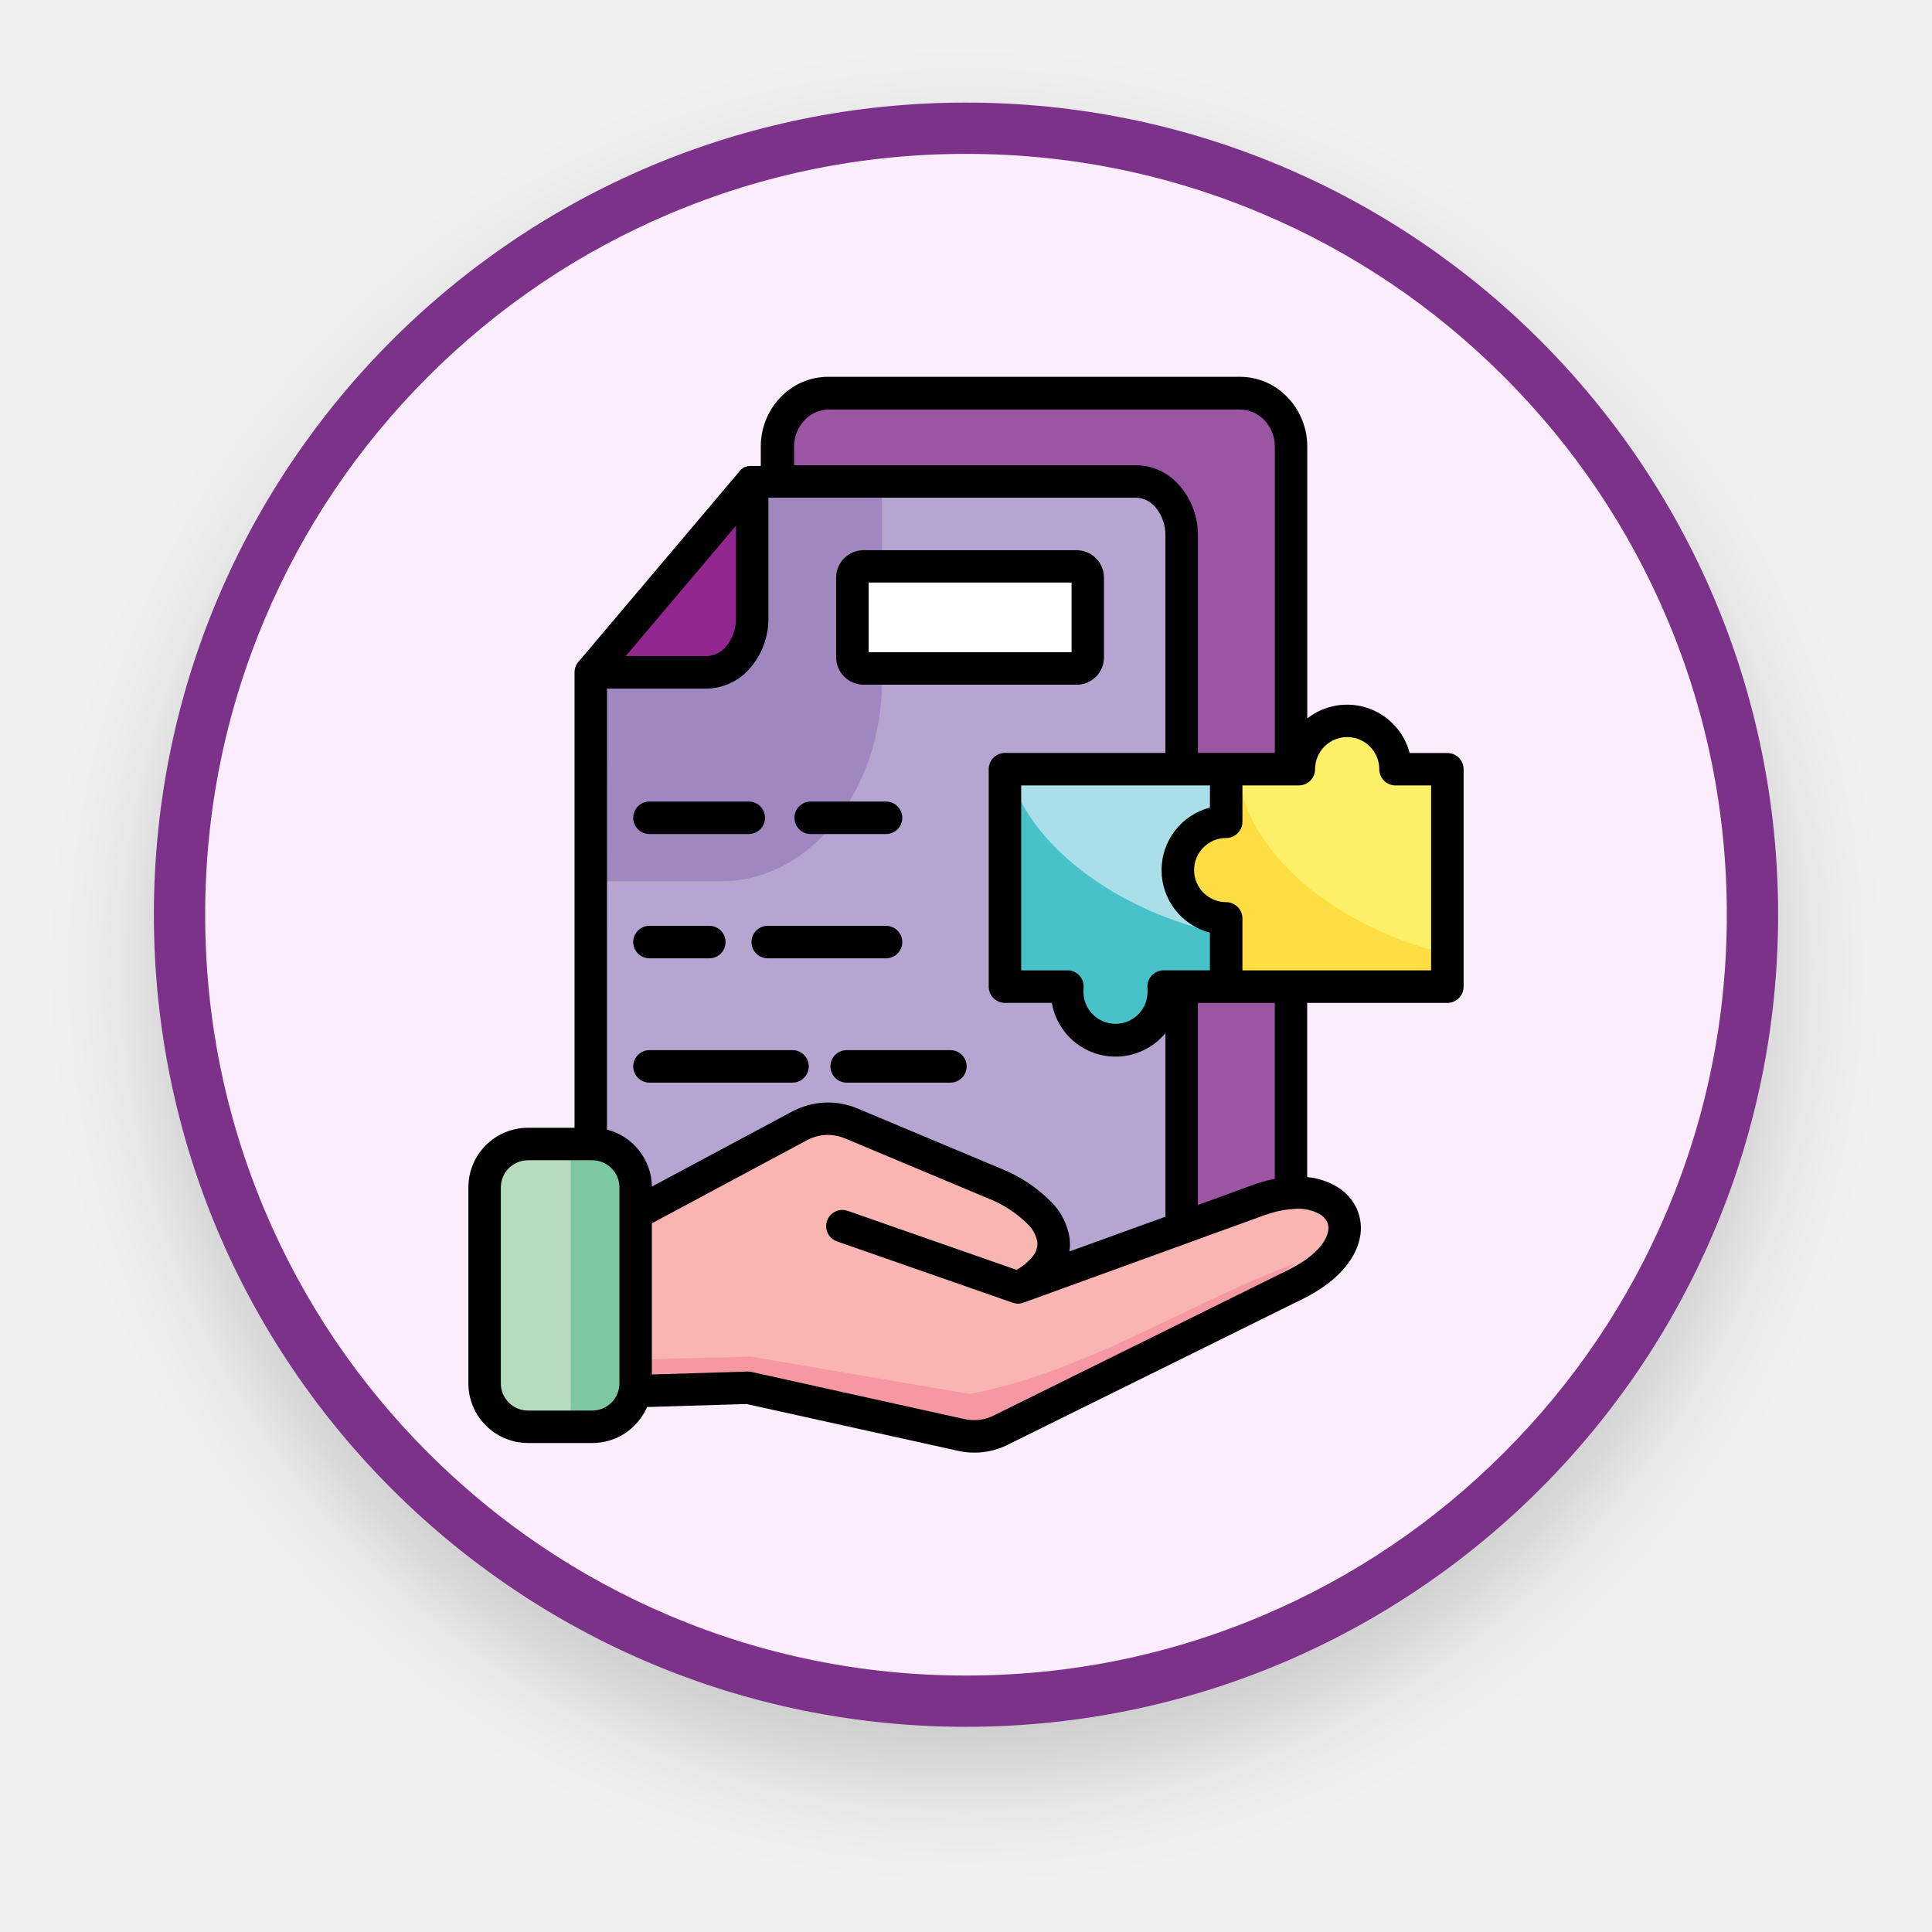
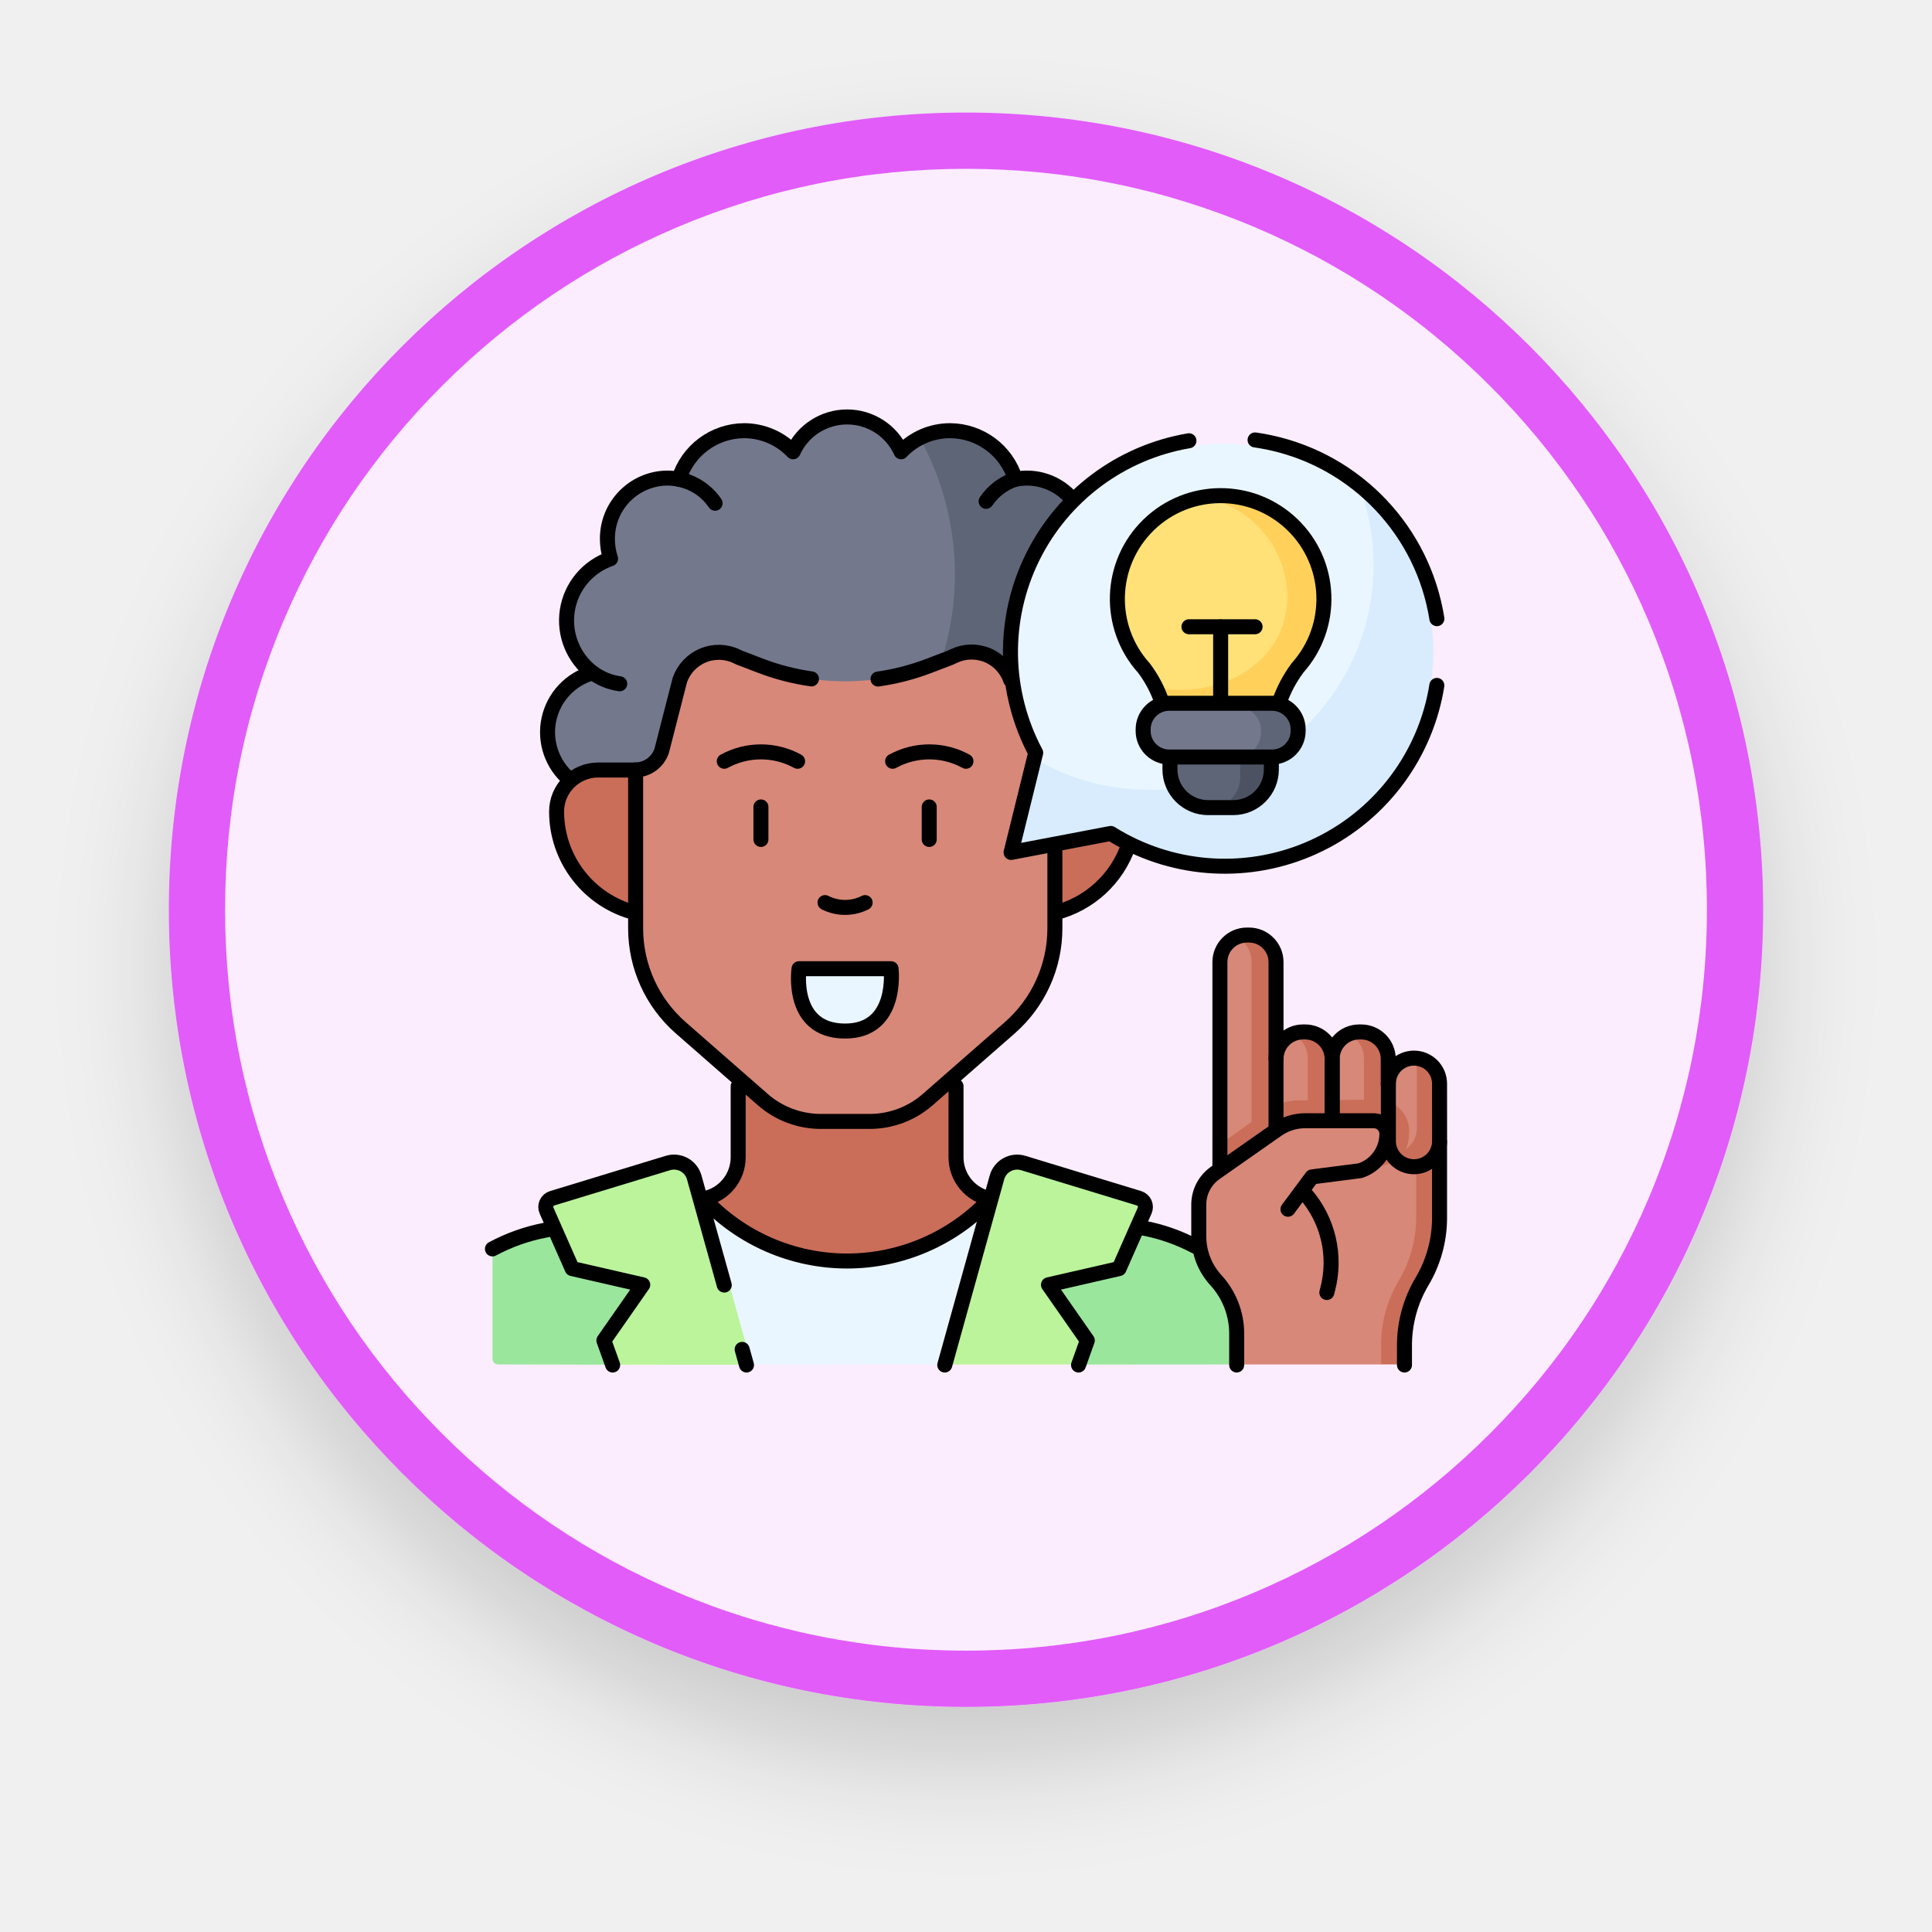
- <svg xmlns="http://www.w3.org/2000/svg" width="113" height="113" viewBox="0 0 113 113">
+ <svg xmlns="http://www.w3.org/2000/svg" width="103" height="103" viewBox="0 0 103 103">
  <defs>
-     <filter id="Path_982547" x="0" y="0" width="113" height="113" filterUnits="userSpaceOnUse">
+     <filter id="Path_978624" x="0" y="0" width="103" height="103" filterUnits="userSpaceOnUse">
      <feOffset dy="3" input="SourceAlpha" />
      <feGaussianBlur stdDeviation="3" result="blur" />
      <feFlood flood-opacity="0.161" />
      <feComposite operator="in" in2="blur" />
      <feComposite in="SourceGraphic" />
    </filter>
  </defs>
-   <g id="Group_1179291" data-name="Group 1179291" transform="translate(-698.51 -3251.465)">
-     <g id="Group_1179139" data-name="Group 1179139">
-       <g id="Group_1178837" data-name="Group 1178837" transform="translate(707.51 3257.465)">
-         <g id="Group_1176922" data-name="Group 1176922" transform="translate(0 0)">
-           <g id="Group_1172322" data-name="Group 1172322">
-             <g id="Group_1164700" data-name="Group 1164700">
-               <g id="Group_1160931" data-name="Group 1160931">
-                 <g id="Group_1160749" data-name="Group 1160749">
-                   <g id="Group_1158891" data-name="Group 1158891">
-                     <g id="Group_1157406" data-name="Group 1157406">
-                       <g id="Group_1155793" data-name="Group 1155793">
-                         <g id="Group_1154704" data-name="Group 1154704">
-                           <g id="Group_1150790" data-name="Group 1150790">
-                             <g id="Group_1154214" data-name="Group 1154214">
-                               <g id="Group_1152583" data-name="Group 1152583">
-                                 <g id="Group_1146973" data-name="Group 1146973">
-                                   <g id="Group_1146954" data-name="Group 1146954">
-                                     <g transform="matrix(1, 0, 0, 1, -9, -6)" filter="url(#Path_982547)">
-                                       <g id="Path_982547-2" data-name="Path 982547" transform="translate(9 6)" fill="#fbedfe">
-                                         <path d="M 47.5 93.5 C 41.289 93.5 35.265 92.284 29.595 89.886 C 24.118 87.569 19.198 84.252 14.973 80.027 C 10.748 75.802 7.431 70.882 5.114 65.405 C 2.716 59.735 1.5 53.711 1.5 47.5 C 1.5 41.289 2.716 35.265 5.114 29.595 C 7.431 24.118 10.748 19.198 14.973 14.973 C 19.198 10.748 24.118 7.431 29.595 5.114 C 35.265 2.716 41.289 1.5 47.5 1.5 C 53.711 1.5 59.735 2.716 65.405 5.114 C 70.882 7.431 75.802 10.748 80.027 14.973 C 84.252 19.198 87.569 24.118 89.886 29.595 C 92.284 35.265 93.5 41.289 93.5 47.5 C 93.5 53.711 92.284 59.735 89.886 65.405 C 87.569 70.882 84.252 75.802 80.027 80.027 C 75.802 84.252 70.882 87.569 65.405 89.886 C 59.735 92.284 53.711 93.5 47.5 93.5 Z" stroke="none" />
-                                         <path d="M 47.5 3 C 41.491 3 35.664 4.176 30.18 6.496 C 24.881 8.737 20.122 11.946 16.034 16.034 C 11.946 20.121 8.737 24.881 6.496 30.179 C 4.176 35.664 3 41.491 3 47.5 C 3 53.509 4.176 59.336 6.496 64.82 C 8.737 70.119 11.946 74.878 16.034 78.966 C 20.122 83.054 24.881 86.263 30.18 88.504 C 35.664 90.824 41.491 92 47.5 92 C 53.509 92 59.336 90.824 64.821 88.504 C 70.119 86.263 74.878 83.054 78.966 78.966 C 83.054 74.878 86.263 70.119 88.504 64.82 C 90.824 59.336 92 53.509 92 47.5 C 92 41.491 90.824 35.664 88.504 30.179 C 86.263 24.881 83.054 20.121 78.966 16.034 C 74.878 11.946 70.119 8.737 64.821 6.496 C 59.336 4.176 53.509 3 47.5 3 M 47.5 0 C 73.734 0 95 21.266 95 47.5 C 95 73.733 73.734 95 47.5 95 C 21.266 95 7.62939453125e-06 73.733 7.62939453125e-06 47.5 C 7.62939453125e-06 21.266 21.266 0 47.5 0 Z" stroke="none" fill="#7b3289" />
-                                       </g>
-                                     </g>
-                                   </g>
-                                 </g>
-                               </g>
-                             </g>
-                           </g>
-                         </g>
-                       </g>
+   <g id="Group_1202744" data-name="Group 1202744" transform="translate(-171 -9432)">
+     <g id="Group_1202213" data-name="Group 1202213" transform="translate(0 6566)">
+       <g id="Group_1176881" data-name="Group 1176881">
+         <g id="Group_1175148" data-name="Group 1175148" transform="translate(0 1580)">
+           <g id="Group_1173798" data-name="Group 1173798" transform="translate(-3 -3520)">
+             <g id="Group_1171925" data-name="Group 1171925" transform="translate(-22 -2246)">
+               <g id="Group_1164524" data-name="Group 1164524" transform="translate(205 7058)">
+                 <g id="Group_1144123" data-name="Group 1144123">
+                   <g transform="matrix(1, 0, 0, 1, -9, -6)" filter="url(#Path_978624)">
+                     <g id="Path_978624-2" data-name="Path 978624" transform="translate(9 6)" fill="#fbedfe">
+                       <path d="M 42.5 83.5 C 36.964 83.5 31.595 82.416 26.541 80.279 C 21.659 78.214 17.274 75.257 13.509 71.491 C 9.743 67.726 6.786 63.341 4.721 58.459 C 2.584 53.405 1.5 48.036 1.5 42.5 C 1.5 36.964 2.584 31.595 4.721 26.541 C 6.786 21.659 9.743 17.274 13.509 13.509 C 17.274 9.743 21.659 6.786 26.541 4.721 C 31.595 2.584 36.964 1.5 42.5 1.5 C 48.036 1.5 53.405 2.584 58.459 4.721 C 63.341 6.786 67.726 9.743 71.491 13.509 C 75.257 17.274 78.214 21.659 80.279 26.541 C 82.416 31.595 83.5 36.964 83.5 42.5 C 83.5 48.036 82.416 53.405 80.279 58.459 C 78.214 63.341 75.257 67.726 71.491 71.491 C 67.726 75.257 63.341 78.214 58.459 80.279 C 53.405 82.416 48.036 83.5 42.5 83.5 Z" stroke="none" />
+                       <path d="M 42.5 3 C 37.166 3 31.994 4.044 27.126 6.103 C 22.422 8.092 18.198 10.941 14.569 14.569 C 10.941 18.198 8.092 22.422 6.103 27.126 C 4.044 31.994 3 37.166 3 42.5 C 3 47.834 4.044 53.006 6.103 57.874 C 8.092 62.578 10.941 66.802 14.569 70.431 C 18.198 74.059 22.422 76.908 27.126 78.897 C 31.994 80.956 37.166 82 42.5 82 C 47.834 82 53.006 80.956 57.874 78.897 C 62.578 76.908 66.802 74.059 70.431 70.431 C 74.059 66.802 76.908 62.578 78.897 57.874 C 80.956 53.006 82 47.834 82 42.5 C 82 37.166 80.956 31.994 78.897 27.126 C 76.908 22.422 74.059 18.198 70.431 14.569 C 66.802 10.941 62.578 8.092 57.874 6.103 C 53.006 4.044 47.834 3 42.5 3 M 42.5 0 C 65.972 0 85 19.028 85 42.5 C 85 65.972 65.972 85 42.5 85 C 19.028 85 0 65.972 0 42.5 C 0 19.028 19.028 0 42.5 0 Z" stroke="none" fill="#e25cfa" />
                    </g>
                  </g>
                </g>
              </g>
            </g>
          </g>
        </g>
      </g>
-       <g id="document-collaboration_18091632" transform="translate(695.314 3249.974)">
-         <g id="Group_1179138" data-name="Group 1179138" transform="translate(31.54 24.494)">
-           <path id="Path_1041408" data-name="Path 1041408" d="M190.97,82.2h-9.857V40.735a3.065,3.065,0,0,0-2.978-3.129H163.93V33.759a3.065,3.065,0,0,1,2.978-3.129H190.97a3.065,3.065,0,0,1,2.978,3.129V79.074A3.064,3.064,0,0,1,190.97,82.2Z" transform="translate(-146.782 -30.63)" fill="#9a56a2" fill-rule="evenodd" />
-           <path id="Path_1041409" data-name="Path 1041409" d="M115.211,68.62H92.761L83.32,79.785v32.092a2.954,2.954,0,0,0,2.666,3.158h29.225a2.954,2.954,0,0,0,2.67-3.158v-40.1a2.951,2.951,0,0,0-2.67-3.156Z" transform="translate(-77.113 -63.464)" fill="#b5a5d0" fill-rule="evenodd" />
-           <path id="Path_1041410" data-name="Path 1041410" d="M100.351,68.62H92.21l-8.9,11.165V92h7.667c5.155,0,9.372-5.291,9.372-11.758V68.62Z" transform="translate(-77.104 -63.464)" fill="#a187bf" fill-rule="evenodd" />
-           <path id="Path_1041411" data-name="Path 1041411" d="M83.32,79.785h6.772a2.95,2.95,0,0,0,2.67-3.154V68.62Z" transform="translate(-77.113 -63.464)" fill="#92278f" fill-rule="evenodd" />
-           <path id="Path_1041412" data-name="Path 1041412" d="M209.166,111.182H196.7a.658.658,0,0,1-.654-.654v-4.664a.656.656,0,0,1,.654-.654h12.461a.655.655,0,0,1,.654.654v4.664A.658.658,0,0,1,209.166,111.182Z" transform="translate(-174.542 -95.087)" fill="#fff" fill-rule="evenodd" />
-           <path id="Path_1041413" data-name="Path 1041413" d="M261.81,192.61h12.939v3.074a2.827,2.827,0,1,0,0,5.655v3.99H271.09a3.019,3.019,0,0,1,.015.315,2.827,2.827,0,0,1-5.655,0,2.993,2.993,0,0,1,.019-.315H261.81Z" transform="translate(-231.377 -170.624)" fill="#46c2c8" fill-rule="evenodd" />
-           <path id="Path_1041414" data-name="Path 1041414" d="M263.35,192.61h12.732v3.074a2.827,2.827,0,1,0,0,5.655v.965C269.686,200.986,264.439,197.023,263.35,192.61Z" transform="translate(-232.708 -170.624)" fill="#aadee9" fill-rule="evenodd" />
-           <path id="Path_1041415" data-name="Path 1041415" d="M339.137,183.346a2.827,2.827,0,1,1,0-5.655v-3.074h4.247a2.827,2.827,0,0,1,5.655,0h3.036v12.719H339.136v-3.99Z" transform="translate(-295.765 -152.63)" fill="#fede42" fill-rule="evenodd" />
-           <path id="Path_1041416" data-name="Path 1041416" d="M362.36,174.607h3.54a2.827,2.827,0,0,1,5.655,0h3.036v10.815c-6.591-1.577-11.809-5.952-12.22-10.626C362.368,174.731,362.364,174.668,362.36,174.607Z" transform="translate(-318.279 -152.622)" fill="#fef167" fill-rule="evenodd" />
-           <path id="Path_1041417" data-name="Path 1041417" d="M109.805,343.519l8.261,3.458c3.874,1.623,4.9,4.4,1.458,6.121l14.055-5.1c5.021-1.82,7.264,2.409,2.177,4.922l-17.217,8.514a3.477,3.477,0,0,1-2.37.281l-12.427-2.751-7.441.227.058-9.98,10.368-5.551a3.488,3.488,0,0,1,3.078-.143Z" transform="translate(-88.331 -300.799)" fill="#f9b5b2" fill-rule="evenodd" />
-           <path id="Path_1041418" data-name="Path 1041418" d="M140.332,405.46c.05-.019-6.014,4.379-6.014,4.379l-11.88,5.583a2.555,2.555,0,0,1-1.6.193l-12.285-2.332-6.948.153.147-2.332,6.713-.176,12.835,2.181C128.24,411.743,133.623,408.03,140.332,405.46Z" transform="translate(-92.912 -354.584)" fill="#f598a2" fill-rule="evenodd" />
-           <path id="Path_1041419" data-name="Path 1041419" d="M40.125,354.13h3.764a2.545,2.545,0,0,1,2.535,2.535v11.473a2.542,2.542,0,0,1-2.535,2.531H40.125a2.539,2.539,0,0,1-2.535-2.531V356.665A2.543,2.543,0,0,1,40.125,354.13Z" transform="translate(-37.59 -310.221)" fill="#7bc8a1" fill-rule="evenodd" />
-           <path id="Path_1041420" data-name="Path 1041420" d="M42.619,354.13c.008.084.012.166.012.25v14.986a2.875,2.875,0,0,1-.312,1.3H40.125a2.475,2.475,0,0,1-2.535-2.4V356.531a2.478,2.478,0,0,1,2.535-2.4Z" transform="translate(-37.59 -310.221)" fill="#b5ddbd" fill-rule="evenodd" />
+       <g id="inspire-idea_14781822_1_" data-name="inspire-idea_14781822 (1)" transform="translate(189.504 2880.729)">
+         <g id="Group_1173811" data-name="Group 1173811" transform="translate(7.75 7.5)">
+           <path id="Path_1030754" data-name="Path 1030754" d="M118.589,345.38v-3.7a2.249,2.249,0,0,0,1.828-2.209v-6.359h11.614v6.359a2.249,2.249,0,0,0,1.828,2.209l.316,3.185Z" transform="translate(-107.317 -300.001)" fill="#ca6e59" />
+           <path id="Path_1030755" data-name="Path 1030755" d="M60.179,17.509c0,7.317-3.938,16.009-13.962,13.134l-8.364-3.8a3.3,3.3,0,0,1-.218-4.884l.844-.233.584-.581a3.49,3.49,0,0,1,.7-5.987.308.308,0,0,0,.18-.358,3.313,3.313,0,0,1-.093-.78,3.225,3.225,0,0,1,3.189-3.258,3.192,3.192,0,0,1,.62.062,1.514,1.514,0,0,1,.241-.244,1.288,1.288,0,0,0,.535-1.124A3.594,3.594,0,0,1,49.471,9.1a.3.3,0,0,0,.455-.073,3.155,3.155,0,0,1,5.4,0,.3.3,0,0,0,.456.073A3.582,3.582,0,0,1,56.5,8.62C60.179,9.736,60.179,14.869,60.179,17.509Z" transform="translate(-33.72 -7.5)" fill="#73788c" />
+           <path id="Path_1030756" data-name="Path 1030756" d="M153.016,30.766a3.278,3.278,0,0,1-1.193,2.54l-9.566,5.2h-8.552l-3.065-1.394a15.027,15.027,0,0,0,10.281-22.023,3.56,3.56,0,0,1,1.619-.387,3.609,3.609,0,0,1,2.7,1.219l.168.821.608.547a3.19,3.19,0,0,1,.619-.062,3.225,3.225,0,0,1,3.19,3.258,3.331,3.331,0,0,1-.168,1.042,3.486,3.486,0,0,1,.955,6.082A3.248,3.248,0,0,1,153.016,30.766Z" transform="translate(-118.143 -13.968)" fill="#5e6577" />
+           <path id="Path_1030757" data-name="Path 1030757" d="M67.919,200.17a5.568,5.568,0,0,0,4.241-5.407h0a2.214,2.214,0,0,0-2.214-2.214H67.919l-22.3,0H43.589a2.214,2.214,0,0,0-2.214,2.214h0a5.568,5.568,0,0,0,4.241,5.407Z" transform="translate(-37.955 -173.73)" fill="#ca6e59" />
+           <path id="Path_1030758" data-name="Path 1030758" d="M99.84,130.95a2.2,2.2,0,0,1,2.877.948,8.841,8.841,0,0,0,.738,1.121l.481.64c.2.594.657,3.368,1.285,3.368v8.447a7.046,7.046,0,0,1-2.407,5.3l-4.376,3.83a4.7,4.7,0,0,1-3.093,1.161h-2.6a4.7,4.7,0,0,1-3.093-1.161l-4.376-3.83a7.046,7.046,0,0,1-2.407-5.3v-8.447A1.5,1.5,0,0,0,84.265,136l.964-3.76a2.2,2.2,0,0,1,3.034-1.273l.141.067,1.134.434a12.551,12.551,0,0,0,8.982,0l1.134-.434Z" transform="translate(-75.235 -118.206)" fill="#d78878" />
+           <path id="Path_1030759" data-name="Path 1030759" d="M170.647,300.083c-2.413,0-2.52-2.227-2.48-3.035a.3.3,0,0,1,.3-.288h4.342a.3.3,0,0,1,.3.3C173.14,297.87,172.981,300.083,170.647,300.083Z" transform="translate(-151.849 -267.344)" fill="#eaf6ff" />
+           <path id="Path_1030760" data-name="Path 1030760" d="M14.438,439.682l-6.383-.015a.3.3,0,0,1-.305-.3v-5.668a.306.306,0,0,1,.164-.272,9.864,9.864,0,0,1,2.659-.915l.735-.147,6.487,2.406Z" transform="translate(-7.75 -389.154)" fill="#9be69d" />
+           <path id="Path_1030761" data-name="Path 1030761" d="M297.81,435.218l-2.462,4.018-8.5.006-3.075-5.386c.034-.035,6.217-1.976,6.217-1.976l.42.08a9.867,9.867,0,0,1,2.779.978Z" transform="translate(-255.702 -388.722)" fill="#9be69d" />
+           <path id="Path_1030762" data-name="Path 1030762" d="M122.1,418.39l.929,4.666-3.357,4.064-10.195.012-3.867-4.263,1.442-4.456A10.442,10.442,0,0,0,122.1,418.39Z" transform="translate(-95.655 -376.604)" fill="#eaf6ff" />
+           <path id="Path_1030763" data-name="Path 1030763" d="M49.151,408.927l-2.777-9.985a1.118,1.118,0,0,0-1.4-.77L38.8,400.054a.484.484,0,0,0-.3.66l1.3,2.949a.305.305,0,0,0,.211.174l3.173.728a.305.305,0,0,1,.182.472L41.643,407.5a.305.305,0,0,0-.037.278l.415,1.146Z" transform="translate(-35.333 -358.399)" fill="#bbf49b" />
+           <path id="Path_1030764" data-name="Path 1030764" d="M243.879,408.71l2.78-10a1.117,1.117,0,0,1,1.4-.769l6.173,1.88a.485.485,0,0,1,.3.66l-1.3,2.949a.3.3,0,0,1-.211.174l-3.173.728a.305.305,0,0,0-.182.472l1.722,2.468a.3.3,0,0,1,.037.277l-.416,1.16Z" transform="translate(-219.866 -358.194)" fill="#bbf49b" />
+           <g id="Group_1173808" data-name="Group 1173808" transform="translate(37.646 27.587)">
+             <path id="Path_1030765" data-name="Path 1030765" d="M390.017,387.922v3.911a11.913,11.913,0,0,1-.268,2.371,8.328,8.328,0,0,1-.963,1.733c-.616,1.037-.347,2.105-.342,3.311l-.782.5h-7.707v-1.674a4.206,4.206,0,0,0-1.106-2.842,3.482,3.482,0,0,1-.914-2.349V391.2a2.063,2.063,0,0,1,.881-1.69Z" transform="translate(-377.933 -376.822)" fill="#d78878" />
+             <g id="Group_1173807" data-name="Group 1173807" transform="translate(9.406 6.566)">
+               <path id="Path_1030766" data-name="Path 1030766" d="M473.1,344.006v3.878a.813.813,0,0,1-.326.728c-.244.244-1.1-.129-1.474-.126l-.663-.709-.214-2.521.7-.543a1.364,1.364,0,0,1,1.328-1.362C472.9,343.516,473.1,343.747,473.1,344.006Z" transform="translate(-470.425 -343.35)" fill="#d78878" />
+               <path id="Path_1030767" data-name="Path 1030767" d="M481.61,344.7v3.064a1.365,1.365,0,0,1-2.468.8l-.087-.093a1.365,1.365,0,0,0,1.353-1.365V344.05a1.356,1.356,0,0,0-.2-.709h.037A1.364,1.364,0,0,1,481.61,344.7Z" transform="translate(-478.177 -343.34)" fill="#ca6e59" />
+             </g>
+             <path id="Path_1030768" data-name="Path 1030768" d="M476.669,386.87v4.079a6.651,6.651,0,0,1-.936,3.4,6.654,6.654,0,0,0-.935,3.427l0,.719a.305.305,0,0,1-.3.306h-.939l0-1.025a6.665,6.665,0,0,1,.936-3.427,6.65,6.65,0,0,0,.936-3.4v-3.9Z" transform="translate(-463.829 -375.877)" fill="#ca6e59" />
+             <path id="Path_1030769" data-name="Path 1030769" d="M391.4,281.34v11.016c0,.791-1.295,1.438-2.086,1.438l.672-1.8-.93-.884V281.34a1.44,1.44,0,0,1,.848-1.31A1.33,1.33,0,0,1,391.4,281.34Z" transform="translate(-387.921 -279.902)" fill="#d78878" />
+             <path id="Path_1030770" data-name="Path 1030770" d="M417.66,332.161v3.614c0,.583-.946,1.087-1.447,1.312a1.441,1.441,0,0,1-.851-1.312l-.351-.078v-3.412l.351-.124a1.441,1.441,0,0,1,.851-1.311C417.42,331,417.66,331.579,417.66,332.161Z" transform="translate(-411.24 -325.554)" fill="#d78878" />
+             <path id="Path_1030771" data-name="Path 1030771" d="M447.26,332.161v3.833c0,.582-1.052,1.086-1.552,1.311a1.44,1.44,0,0,1-.851-1.311l-.343-.219v-3.459l.343-.155a1.441,1.441,0,0,1,.851-1.311C447.071,331.035,447.26,331.579,447.26,332.161Z" transform="translate(-437.743 -325.554)" fill="#d78878" />
+             <path id="Path_1030772" data-name="Path 1030772" d="M399.537,280.208v10.429a.65.65,0,0,1-1.3,0V280.208a1.442,1.442,0,0,0-.847-1.31,1.416,1.416,0,0,1,.59-.128h.115A1.442,1.442,0,0,1,399.537,280.208Z" transform="translate(-395.415 -278.77)" fill="#ca6e59" />
+             <path id="Path_1030773" data-name="Path 1030773" d="M428.975,331.038v3.614a1.443,1.443,0,0,1-1.438,1.439h-.116a1.4,1.4,0,0,1-.587-.127,1.441,1.441,0,0,0,.851-1.312v-3.614a1.441,1.441,0,0,0-.851-1.311,1.405,1.405,0,0,1,.587-.127h.116A1.442,1.442,0,0,1,428.975,331.038Z" transform="translate(-421.861 -324.431)" fill="#ca6e59" />
+             <path id="Path_1030774" data-name="Path 1030774" d="M458.395,331.038v3.833a1.443,1.443,0,0,1-1.439,1.438h-.115a1.4,1.4,0,0,1-.587-.127,1.44,1.44,0,0,0,.85-1.311v-3.833a1.441,1.441,0,0,0-.85-1.311,1.4,1.4,0,0,1,.587-.127h.115A1.443,1.443,0,0,1,458.395,331.038Z" transform="translate(-448.289 -324.431)" fill="#ca6e59" />
+             <path id="Path_1030775" data-name="Path 1030775" d="M399.148,367.052a3.1,3.1,0,0,1-.066.633c-.267,1.279-2.17,1.438-3.519,1.578a4.3,4.3,0,0,0-2.549-.347c-.806.249-1.313,1.544-1.324,1.536l-2.64-1.381v-1.3l2.549-1.833a2.855,2.855,0,0,1,1.632-.531l4.232-.04A1.687,1.687,0,0,1,399.148,367.052Z" transform="translate(-387.92 -356.56)" fill="#ca6e59" />
+             <path id="Path_1030776" data-name="Path 1030776" d="M390.472,380.9l1.2-1.62a.305.305,0,0,1,.208-.121l2.6-.315a2.065,2.065,0,0,0,1.423-1.981.7.7,0,0,0-.7-.68h-3.829a2.584,2.584,0,0,0-1.483.467l-3.3,2.312Z" transform="translate(-385.714 -366.273)" fill="#d78878" />
+           </g>
+           <g id="Group_1173810" data-name="Group 1173810" transform="translate(27.943 1.437)">
+             <path id="Path_1030777" data-name="Path 1030777" d="M302.915,29.783a11.847,11.847,0,0,1-11.763,12.029c-2.146,0-6.857-1.575-7.47-3.285l.116-.468a.3.3,0,0,0-.026-.213A11.1,11.1,0,0,1,300.966,24.4,10.541,10.541,0,0,1,302.915,29.783Z" transform="translate(-282.516 -21.635)" fill="#eaf6ff" />
+             <path id="Path_1030778" data-name="Path 1030778" d="M305.7,59.546a11.121,11.121,0,0,1-16.668,7.1.3.3,0,0,0-.216-.04l-4.579.873a.306.306,0,0,1-.354-.373l1.018-4.119a11.975,11.975,0,0,0,17.284-14.123A11.077,11.077,0,0,1,305.7,59.546Z" transform="translate(-283.738 -46.096)" fill="#d8ecfe" />
+             <g id="Group_1173809" data-name="Group 1173809" transform="translate(5.374 2.766)">
+               <path id="Path_1030779" data-name="Path 1030779" d="M345.509,55.23c0,2.975-3.125,5.854-6.162,5.854-.461,0-.959.313-1.763-.875a6.47,6.47,0,0,0-.8-1.4,5.512,5.512,0,0,1,3.111-9.127C344.071,49.682,345.509,52.583,345.509,55.23Z" transform="translate(-335.361 -49.596)" fill="#ffe177" />
+               <path id="Path_1030780" data-name="Path 1030780" d="M364.536,54.349a5.492,5.492,0,0,1-1.4,3.672,6.655,6.655,0,0,0-1.335,3.968v.345l-5.549.018v-.3a9.315,9.315,0,0,0-.682-3.032,5.581,5.581,0,0,0,1.335.16c3.036,0,5.667-1.977,5.667-4.953a5.419,5.419,0,0,0-4.519-5.3,5.516,5.516,0,0,1,6.485,5.426Z" transform="translate(-353.513 -48.837)" fill="#ffd15b" />
+               <path id="Path_1030781" data-name="Path 1030781" d="M366.692,179.51l.863,1.685c0,.914-.548,1.685-2.517,1.685h-.432a1.655,1.655,0,0,1-1.655-1.655V179.51h3.741Z" transform="translate(-360.145 -166.221)" fill="#5e6577" />
+               <path id="Path_1030782" data-name="Path 1030782" d="M386.8,179.511v1.715a1.655,1.655,0,0,1-1.655,1.655h-1.67a1.654,1.654,0,0,0,1.654-1.655v-1.715Z" transform="translate(-378.581 -166.222)" fill="#4d5263" />
+               <path id="Path_1030783" data-name="Path 1030783" d="M354.015,160.546c0,.366.222.781,0,1.022a6.664,6.664,0,0,1-2.212.525h-4.07a1.28,1.28,0,0,1-1.229-1.326,1.382,1.382,0,0,1,.36-.939,1.184,1.184,0,0,1,.869-.388h4.07C352.482,159.439,354.015,159.813,354.015,160.546Z" transform="translate(-345.371 -148.191)" fill="#73788c" />
+               <path id="Path_1030784" data-name="Path 1030784" d="M402.069,160.766a1.38,1.38,0,0,1-.359.938,1.185,1.185,0,0,1-.869.388h-2.229a1.183,1.183,0,0,0,.869-.388,1.38,1.38,0,0,0,.359-.938,1.281,1.281,0,0,0-1.229-1.327h2.229A1.281,1.281,0,0,1,402.069,160.766Z" transform="translate(-392.179 -148.191)" fill="#5e6577" />
+             </g>
+           </g>
        </g>
-         <path id="Path_1041421" data-name="Path 1041421" d="M41.182,64.812a.95.95,0,1,1,0-1.9H49.55a.95.95,0,0,1,0,1.9Zm11.534,0a.95.95,0,0,1,0-1.9h6.067a.95.95,0,1,1,0,1.9ZM41.182,57.541a.948.948,0,1,1,0-1.9h3.5a.948.948,0,1,1,0,1.9Zm6.918,0a.948.948,0,1,1,0-1.9h6.918a.948.948,0,1,1,0,1.9Zm-6.918-7.268a.95.95,0,0,1,0-1.9h5.809a.95.95,0,1,1,0,1.9Zm9.431,0a.95.95,0,0,1,0-1.9h4.406a.95.95,0,0,1,0,1.9ZM34.076,67.452H36.8V40.815a.935.935,0,0,1,.266-.658l9.361-11.073c.008-.011.015-.019.023-.031h0a.312.312,0,0,1,.023-.031l.011-.011L46.492,29l0,0,.008-.008.008-.011a.171.171,0,0,0,.027-.027h0l.008-.008v0l.012-.008c.008-.008.019-.015.027-.023L46.6,28.9l.008,0,.011-.008.008-.008h0l.008-.008.008-.008.008,0,.011-.008.011-.008,0,0,.015-.008.012-.008h0l.008-.008.011-.008h0l.008,0h0l.011-.008,0,0,.011,0,.012-.008.011,0,.008,0,.015-.008h.008l.011,0,.008-.008.015,0h.008l.015-.008h0l.019-.008h0l.019-.008h0l.038-.011h.008l.019,0h0l.019,0h0l.019,0,.023,0c.015,0,.031,0,.046-.008h.623V27.609a4.139,4.139,0,0,1,1.139-2.863,3.836,3.836,0,0,1,2.789-1.216H75.728a3.836,3.836,0,0,1,2.789,1.216,4.139,4.139,0,0,1,1.139,2.863v15.9a3.78,3.78,0,0,1,5.987,2.024h2.208a.95.95,0,0,1,.95.95V59.2a.952.952,0,0,1-.95.95h-8.2V70.337a4.142,4.142,0,0,1,1.751.57A2.914,2.914,0,0,1,82.558,72.2a2.79,2.79,0,0,1,.166,1.735c-.258,1.212-1.3,2.527-3.339,3.532l-17.217,8.51a4.355,4.355,0,0,1-2.993.358L46.863,83.61l-5.821.176a3.5,3.5,0,0,1-.738,1.082,3.461,3.461,0,0,1-2.462,1.023H34.076A3.494,3.494,0,0,1,30.59,82.41h0V70.936h0a3.492,3.492,0,0,1,3.486-3.484Zm4.622.107a3.5,3.5,0,0,1,2.628,3.332l8.168-4.371a4.516,4.516,0,0,1,1.923-.539,4.459,4.459,0,0,1,1.959.354L61.64,69.8a8.692,8.692,0,0,1,3.078,2.028A3.783,3.783,0,0,1,65.754,73.9a2.789,2.789,0,0,1-.012.789l5.618-2.036V61.919c-.077.092-.157.181-.243.266a3.781,3.781,0,0,1-6.4-2.036H61.975a.95.95,0,0,1-.95-.95V46.479a.948.948,0,0,1,.95-.95h9.384V32.806a2.493,2.493,0,0,0-.558-1.617A1.535,1.535,0,0,0,69.64,30.6h-21.5v7.061A4.4,4.4,0,0,1,47.126,40.5a3.409,3.409,0,0,1-2.609,1.266H38.7Zm2.624,5.482v8.841l5.6-.17a.951.951,0,0,1,.231.023l12.427,2.751a2.671,2.671,0,0,0,.9.05,2.634,2.634,0,0,0,.847-.258l17.217-8.51c1.454-.719,2.174-1.535,2.324-2.227a.928.928,0,0,0-.046-.577,1.088,1.088,0,0,0-.419-.451,2.664,2.664,0,0,0-1.524-.315.882.882,0,0,1-.174.015H78.67a6.375,6.375,0,0,0-1.562.369l-14.052,5.1a.92.92,0,0,1-.635,0L52.151,74.1a.947.947,0,0,1,.623-1.789l9.877,3.452a3.241,3.241,0,0,0,.95-.789,1.151,1.151,0,0,0,.266-.85,1.938,1.938,0,0,0-.55-1.027,6.891,6.891,0,0,0-2.405-1.547l-8.265-3.464a2.68,2.68,0,0,0-1.151-.212,2.6,2.6,0,0,0-1.116.315Zm-3.481-3.689H34.076a1.6,1.6,0,0,0-1.12.466,1.579,1.579,0,0,0-.466,1.12h0V82.411h0a1.563,1.563,0,0,0,.466,1.116,1.579,1.579,0,0,0,1.12.466h3.764a1.59,1.59,0,0,0,1.585-1.581h0V70.937h0a1.587,1.587,0,0,0-1.585-1.584Zm35.419,2.617L76.467,70.8a8.574,8.574,0,0,1,1.292-.361V60.15h-4.5V71.969Zm1.655-26.44H77.76V27.622a2.248,2.248,0,0,0-.612-1.554,1.961,1.961,0,0,0-1.42-.623H51.666a1.952,1.952,0,0,0-1.416.623,2.248,2.248,0,0,0-.612,1.554V28.7h20a3.4,3.4,0,0,1,2.609,1.266,4.4,4.4,0,0,1,1.013,2.839V45.529Zm.951,12.719H86.9V47.429H84.818a.95.95,0,0,1-.95-.95,1.877,1.877,0,1,0-3.754,0,.953.953,0,0,1-.95.95h-3.3v2.124a.95.95,0,0,1-.95.95,1.877,1.877,0,1,0,0,3.754.953.953,0,0,1,.95.95v3.04Zm-1.9-10.819H62.924V58.248h2.709v0a.91.91,0,0,1,.1,0,.95.95,0,0,1,.839,1.046c0,.042-.008.077-.008.1a.565.565,0,0,0,0,.107,1.877,1.877,0,0,0,3.2,1.327,1.856,1.856,0,0,0,.55-1.327v-.1l0-.058a.959.959,0,0,1,.939-1.1h2.709V56.04a3.779,3.779,0,0,1,0-7.315Zm-7.8-5.891H53.7a1.61,1.61,0,0,1-1.6-1.6V35.271a1.61,1.61,0,0,1,1.6-1.6H66.164a1.589,1.589,0,0,1,1.131.47h0a1.6,1.6,0,0,1,.47,1.135v4.664a1.608,1.608,0,0,1-.47,1.135l-.081.069a1.584,1.584,0,0,1-1.053.4ZM54,39.638h11.87V35.564H54Zm-14.208.227h4.729a1.544,1.544,0,0,0,1.162-.589,2.513,2.513,0,0,0,.558-1.617V32.24Zm7.279-11.157c.015,0,.031,0,.046-.008" transform="translate(0)" />
+         <g id="Group_1173820" data-name="Group 1173820" transform="translate(7.75 7.5)">
+           <g id="Group_1173812" data-name="Group 1173812" transform="translate(3.42 18.822)">
+             <path id="Path_1030785" data-name="Path 1030785" d="M45.566,200.186a5.568,5.568,0,0,1-4.19-5.394h0a2.214,2.214,0,0,1,2.214-2.214h2.027" transform="translate(-41.376 -192.577)" fill="none" stroke="#000" stroke-linecap="round" stroke-linejoin="round" stroke-miterlimit="10" stroke-width="0.8" />
+             <path id="Path_1030786" data-name="Path 1030786" d="M306.932,232.041a5.577,5.577,0,0,1-3.875,3.588" transform="translate(-276.445 -228.028)" fill="none" stroke="#000" stroke-linecap="round" stroke-linejoin="round" stroke-miterlimit="10" stroke-width="0.8" />
+           </g>
+           <path id="Path_1030787" data-name="Path 1030787" d="M209.872,132.179a12.549,12.549,0,0,0,2.728-.707l1.134-.434.188-.088a2.2,2.2,0,0,1,3.021,1.279" transform="translate(-189.317 -118.207)" fill="none" stroke="#000" stroke-linecap="round" stroke-linejoin="round" stroke-miterlimit="10" stroke-width="0.8" />
+           <path id="Path_1030788" data-name="Path 1030788" d="M105.22,141.262v4.343a7.046,7.046,0,0,1-2.407,5.3l-4.376,3.83a4.7,4.7,0,0,1-3.093,1.161h-2.6a4.7,4.7,0,0,1-3.093-1.161l-4.376-3.83a7.046,7.046,0,0,1-2.407-5.3v-8.447a1.5,1.5,0,0,0,1.39-1.022l.964-3.76a2.2,2.2,0,0,1,3.034-1.273l.141.067,1.134.434a12.543,12.543,0,0,0,2.711.7" transform="translate(-75.235 -118.339)" fill="none" stroke="#000" stroke-linecap="round" stroke-linejoin="round" stroke-miterlimit="10" stroke-width="0.8" />
+           <g id="Group_1173814" data-name="Group 1173814" transform="translate(12.358 17.855)">
+             <g id="Group_1173813" data-name="Group 1173813">
+               <path id="Path_1030789" data-name="Path 1030789" d="M184.227,262.089a2.357,2.357,0,0,1-2.138,0" transform="translate(-176.717 -254.053)" fill="none" stroke="#000" stroke-linecap="round" stroke-linejoin="round" stroke-miterlimit="10" stroke-width="0.8" />
+               <path id="Path_1030790" data-name="Path 1030790" d="M133.176,183.574a4.067,4.067,0,0,0-3.91,0" transform="translate(-129.266 -183.073)" fill="none" stroke="#000" stroke-linecap="round" stroke-linejoin="round" stroke-miterlimit="10" stroke-width="0.8" />
+               <path id="Path_1030791" data-name="Path 1030791" d="M221.4,183.574a4.067,4.067,0,0,0-3.91,0" transform="translate(-208.514 -183.073)" fill="none" stroke="#000" stroke-linecap="round" stroke-linejoin="round" stroke-miterlimit="10" stroke-width="0.8" />
+               <line id="Line_813" data-name="Line 813" y1="1.732" transform="translate(10.927 2.936)" fill="none" stroke="#000" stroke-linecap="round" stroke-linejoin="round" stroke-miterlimit="10" stroke-width="0.8" />
+               <line id="Line_814" data-name="Line 814" y1="1.732" transform="translate(1.955 2.936)" fill="none" stroke="#000" stroke-linecap="round" stroke-linejoin="round" stroke-miterlimit="10" stroke-width="0.8" />
+             </g>
+             <path id="Path_1030792" data-name="Path 1030792" d="M170.648,300.083c-2.947,0-2.454-3.323-2.454-3.323H173.1S173.507,300.083,170.648,300.083Z" transform="translate(-164.207 -285.199)" fill="none" stroke="#000" stroke-linecap="round" stroke-linejoin="round" stroke-miterlimit="10" stroke-width="0.8" />
+           </g>
+           <path id="Path_1030793" data-name="Path 1030793" d="M64.641,11.9A3.144,3.144,0,0,0,61.6,10.82a3.66,3.66,0,0,0-3.476-2.588A3.6,3.6,0,0,0,55.51,9.356a3.162,3.162,0,0,0-5.76,0,3.6,3.6,0,0,0-2.611-1.124,3.66,3.66,0,0,0-3.476,2.588,3.143,3.143,0,0,0-.62-.062,3.224,3.224,0,0,0-3.19,3.258,3.315,3.315,0,0,0,.168,1.042,3.487,3.487,0,0,0-.955,6.083,3.286,3.286,0,0,0-1.21,5.7" transform="translate(-33.724 -7.5)" fill="none" stroke="#000" stroke-linecap="round" stroke-linejoin="round" stroke-miterlimit="10" stroke-width="0.8" />
+           <path id="Path_1030794" data-name="Path 1030794" d="M61.766,142.224a3.192,3.192,0,0,1-1.439-.583" transform="translate(-54.98 -127.999)" fill="none" stroke="#000" stroke-linecap="round" stroke-linejoin="round" stroke-miterlimit="10" stroke-width="0.8" />
+           <path id="Path_1030795" data-name="Path 1030795" d="M105.6,40.2a3.027,3.027,0,0,1,1.918,1.274" transform="translate(-95.649 -36.874)" fill="none" stroke="#000" stroke-linecap="round" stroke-linejoin="round" stroke-miterlimit="10" stroke-width="0.8" />
+           <path id="Path_1030796" data-name="Path 1030796" d="M268.087,40.183a3.031,3.031,0,0,0-1.541,1.174" transform="translate(-240.228 -36.859)" fill="none" stroke="#000" stroke-linecap="round" stroke-linejoin="round" stroke-miterlimit="10" stroke-width="0.8" />
+           <path id="Path_1030797" data-name="Path 1030797" d="M302.028,33.043q-.051.322-.121.645a11.448,11.448,0,0,1-17.262,7.247l-5.315,1.013,1.312-5.312A11.419,11.419,0,0,1,288.812,20" transform="translate(-251.68 -18.731)" fill="none" stroke="#000" stroke-linecap="round" stroke-linejoin="round" stroke-miterlimit="10" stroke-width="0.8" />
+           <path id="Path_1030798" data-name="Path 1030798" d="M407.545,19.544q.41.059.822.148a11.432,11.432,0,0,1,8.871,9.381" transform="translate(-366.888 -18.319)" fill="none" stroke="#000" stroke-linecap="round" stroke-linejoin="round" stroke-miterlimit="10" stroke-width="0.8" />
+           <g id="Group_1173815" data-name="Group 1173815" transform="translate(33.316 4.206)">
+             <path id="Path_1030799" data-name="Path 1030799" d="M337.751,59.921a6.5,6.5,0,0,0-.97-1.866,5.506,5.506,0,1,1,8.185-.028,6.79,6.79,0,0,0-.987,1.872" transform="translate(-335.355 -48.863)" fill="none" stroke="#000" stroke-linecap="round" stroke-linejoin="round" stroke-miterlimit="10" stroke-width="0.8" />
+             <line id="Line_815" data-name="Line 815" y1="4.048" transform="translate(5.506 6.988)" fill="none" stroke="#000" stroke-linecap="round" stroke-linejoin="round" stroke-miterlimit="10" stroke-width="0.8" />
+             <path id="Path_1030800" data-name="Path 1030800" d="M368.324,186.134v.627a2.034,2.034,0,0,1-2.034,2.034h-1.338a2.034,2.034,0,0,1-2.034-2.034v-.627" transform="translate(-360.115 -172.174)" fill="none" stroke="#000" stroke-linecap="round" stroke-linejoin="round" stroke-miterlimit="10" stroke-width="0.8" />
+             <path id="Path_1030801" data-name="Path 1030801" d="M355.738,160.461h-5.479a1.392,1.392,0,0,1-1.392-1.392v-.082a1.392,1.392,0,0,1,1.392-1.392h5.479a1.392,1.392,0,0,1,1.392,1.392v.082A1.392,1.392,0,0,1,355.738,160.461Z" transform="translate(-347.493 -146.537)" fill="none" stroke="#000" stroke-linecap="round" stroke-linejoin="round" stroke-miterlimit="10" stroke-width="0.8" />
+             <line id="Line_816" data-name="Line 816" x2="3.525" transform="translate(3.817 6.979)" fill="none" stroke="#000" stroke-linecap="round" stroke-linejoin="round" stroke-miterlimit="10" stroke-width="0.8" />
+           </g>
+           <path id="Path_1030802" data-name="Path 1030802" d="M346.53,432.2l.256.049a9.85,9.85,0,0,1,2.779.978" transform="translate(-312.078 -389.005)" fill="none" stroke="#000" stroke-linecap="round" stroke-linejoin="round" stroke-miterlimit="10" stroke-width="0.8" />
+           <path id="Path_1030803" data-name="Path 1030803" d="M250.768,358.351v3.792a2.249,2.249,0,0,0,1.828,2.209" transform="translate(-226.054 -322.671)" fill="none" stroke="#000" stroke-linecap="round" stroke-linejoin="round" stroke-miterlimit="10" stroke-width="0.8" />
+           <path id="Path_1030804" data-name="Path 1030804" d="M118.589,417.362h0a10.444,10.444,0,0,0,15.27,0h0" transform="translate(-107.317 -375.681)" fill="none" stroke="#000" stroke-linecap="round" stroke-linejoin="round" stroke-miterlimit="10" stroke-width="0.8" />
+           <path id="Path_1030805" data-name="Path 1030805" d="M10.973,365.944l-.4.08a9.849,9.849,0,0,0-2.823,1m13.1-8.676v3.792a2.249,2.249,0,0,1-1.828,2.209l-.117.022" transform="translate(-7.75 -322.671)" fill="none" stroke="#000" stroke-linecap="round" stroke-linejoin="round" stroke-miterlimit="10" stroke-width="0.8" />
+           <g id="Group_1173816" data-name="Group 1173816" transform="translate(2.843 39.725)">
+             <path id="Path_1030806" data-name="Path 1030806" d="M45.218,404.68l-1.6-5.738a1.118,1.118,0,0,0-1.4-.77l-6.173,1.881a.484.484,0,0,0-.3.66l1.364,3.089,3.763.863L38.8,407.633l.469,1.309" transform="translate(-35.703 -398.124)" fill="none" stroke="#000" stroke-linecap="round" stroke-linejoin="round" stroke-miterlimit="10" stroke-width="0.8" />
+             <line id="Line_817" data-name="Line 817" x1="0.232" y1="0.833" transform="translate(10.469 9.985)" fill="none" stroke="#000" stroke-linecap="round" stroke-linejoin="round" stroke-miterlimit="10" stroke-width="0.8" />
+             <path id="Path_1030807" data-name="Path 1030807" d="M244.868,408.943l2.782-10a1.117,1.117,0,0,1,1.4-.769l6.173,1.88a.485.485,0,0,1,.3.66l-1.364,3.089-3.763.863,2.071,2.968L252,408.943" transform="translate(-223.597 -398.125)" fill="none" stroke="#000" stroke-linecap="round" stroke-linejoin="round" stroke-miterlimit="10" stroke-width="0.8" />
+           </g>
+           <g id="Group_1173819" data-name="Group 1173819" transform="translate(37.653 27.616)">
+             <g id="Group_1173817" data-name="Group 1173817" transform="translate(10.11 6.566)">
+               <path id="Path_1030808" data-name="Path 1030808" d="M480.141,344.989a1.363,1.363,0,0,0-1.363-1.363h0a1.365,1.365,0,0,0-1.365,1.365v3.061a1.365,1.365,0,0,0,1.365,1.365h0a1.365,1.365,0,0,0,1.365-1.365Z" transform="translate(-477.412 -343.626)" fill="none" stroke="#000" stroke-linecap="round" stroke-linejoin="round" stroke-miterlimit="10" stroke-width="0.8" />
+               <path id="Path_1030809" data-name="Path 1030809" d="M490.831,400.563" transform="translate(-489.466 -394.773)" fill="none" stroke="#000" stroke-linecap="round" stroke-linejoin="round" stroke-miterlimit="10" stroke-width="0.8" />
+             </g>
+             <g id="Group_1173818" data-name="Group 1173818" transform="translate(10.969 11.031)">
+               <path id="Path_1030810" data-name="Path 1030810" d="M487.728,387.53v4.079a6.624,6.624,0,0,1-.935,3.365h0a6.658,6.658,0,0,0-.935,3.427l0,1.025" transform="translate(-485.858 -387.53)" fill="none" stroke="#000" stroke-linecap="round" stroke-linejoin="round" stroke-miterlimit="10" stroke-width="0.8" />
+             </g>
+             <path id="Path_1030811" data-name="Path 1030811" d="M433.859,414.75a5.579,5.579,0,0,1,1.191,5.1l-.042.163" transform="translate(-428.178 -400.951)" fill="none" stroke="#000" stroke-linecap="round" stroke-linejoin="round" stroke-miterlimit="10" stroke-width="0.8" />
+             <path id="Path_1030812" data-name="Path 1030812" d="M389.115,291.5V280.5a1.442,1.442,0,0,1,1.438-1.438h.115a1.442,1.442,0,0,1,1.438,1.438v8.945" transform="translate(-387.985 -279.057)" fill="none" stroke="#000" stroke-linecap="round" stroke-linejoin="round" stroke-miterlimit="10" stroke-width="0.8" />
+             <path id="Path_1030813" data-name="Path 1030813" d="M418.532,331.331a1.442,1.442,0,0,1,1.438-1.438h.115a1.442,1.442,0,0,1,1.438,1.438V334.6" transform="translate(-414.41 -324.723)" fill="none" stroke="#000" stroke-linecap="round" stroke-linejoin="round" stroke-miterlimit="10" stroke-width="0.8" />
+             <path id="Path_1030814" data-name="Path 1030814" d="M447.947,334.57v-3.238a1.442,1.442,0,0,1,1.438-1.438h.115a1.442,1.442,0,0,1,1.438,1.438V332.7" transform="translate(-440.834 -324.723)" fill="none" stroke="#000" stroke-linecap="round" stroke-linejoin="round" stroke-miterlimit="10" stroke-width="0.8" />
+             <path id="Path_1030815" data-name="Path 1030815" d="M382.757,381.185l1.282-1.725,2.569-.331a2.065,2.065,0,0,0,1.424-1.962.7.7,0,0,0-.7-.7h-3.666a2.584,2.584,0,0,0-1.483.467l-3.3,2.312a2.064,2.064,0,0,0-.881,1.691v1.685a3.477,3.477,0,0,0,.915,2.349,4.207,4.207,0,0,1,1.106,2.843v1.674" transform="translate(-377.999 -366.562)" fill="none" stroke="#000" stroke-linecap="round" stroke-linejoin="round" stroke-miterlimit="10" stroke-width="0.8" />
+           </g>
+         </g>
      </g>
    </g>
  </g>
</svg>
